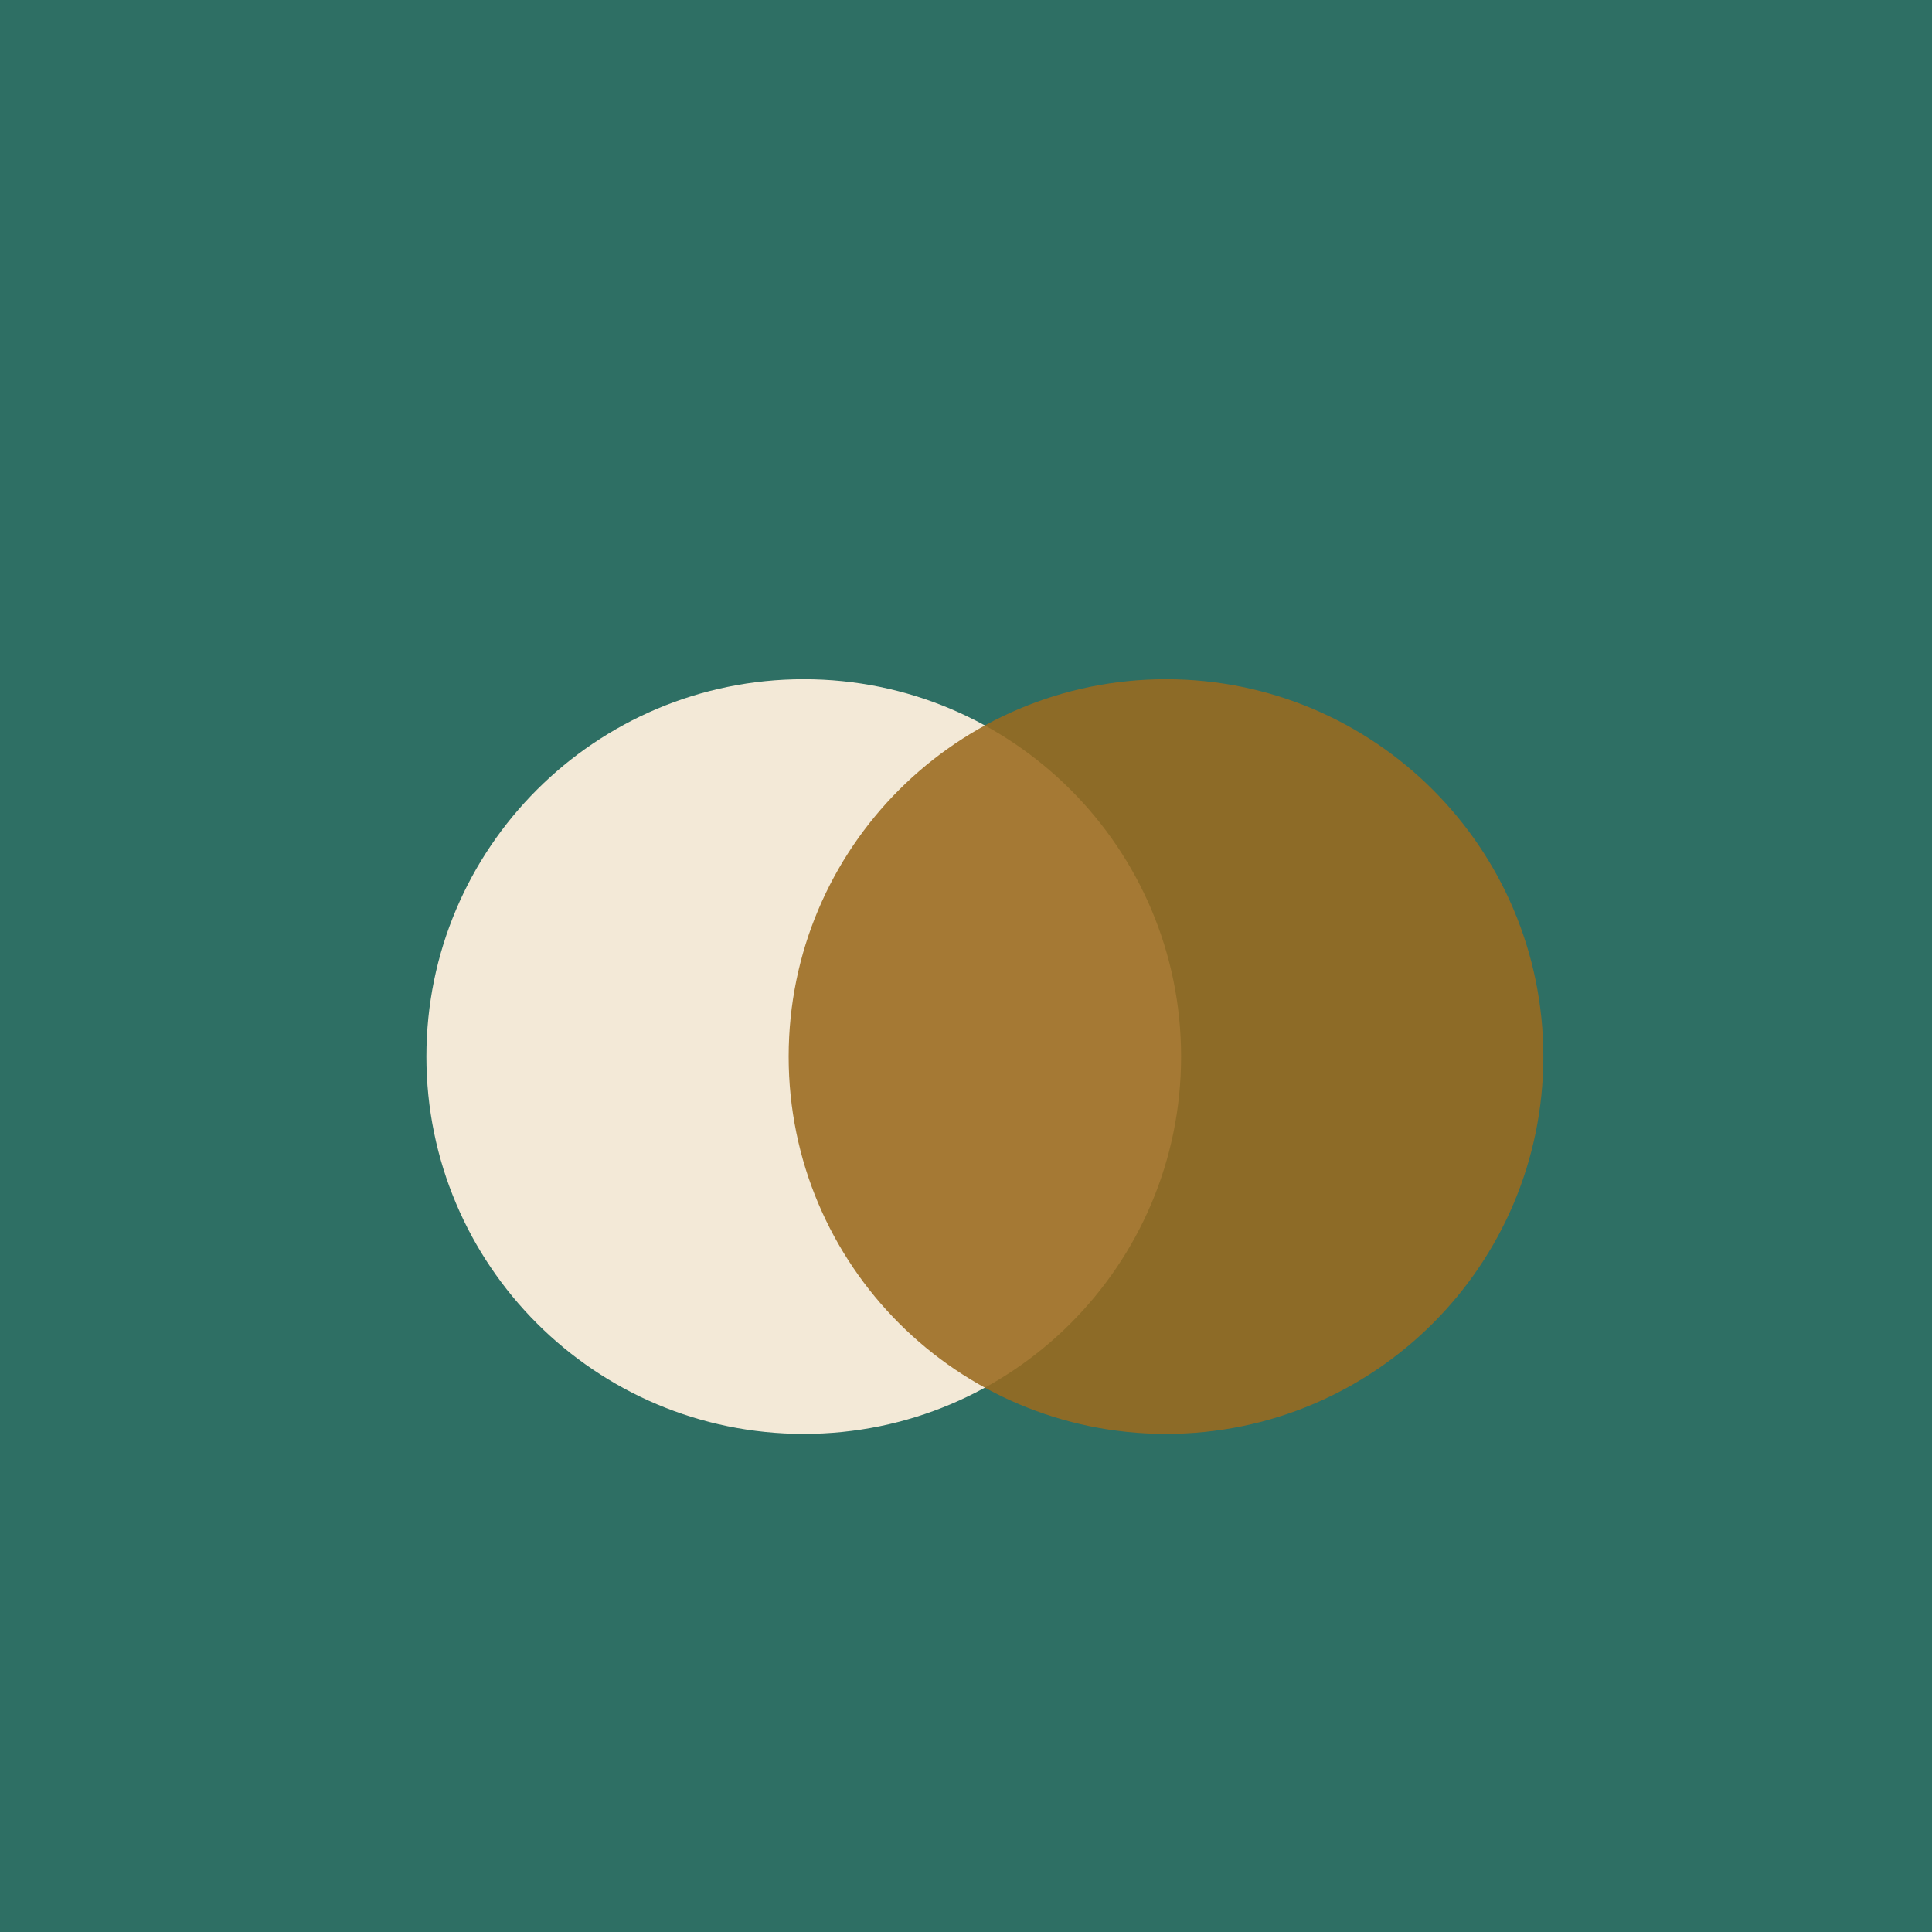
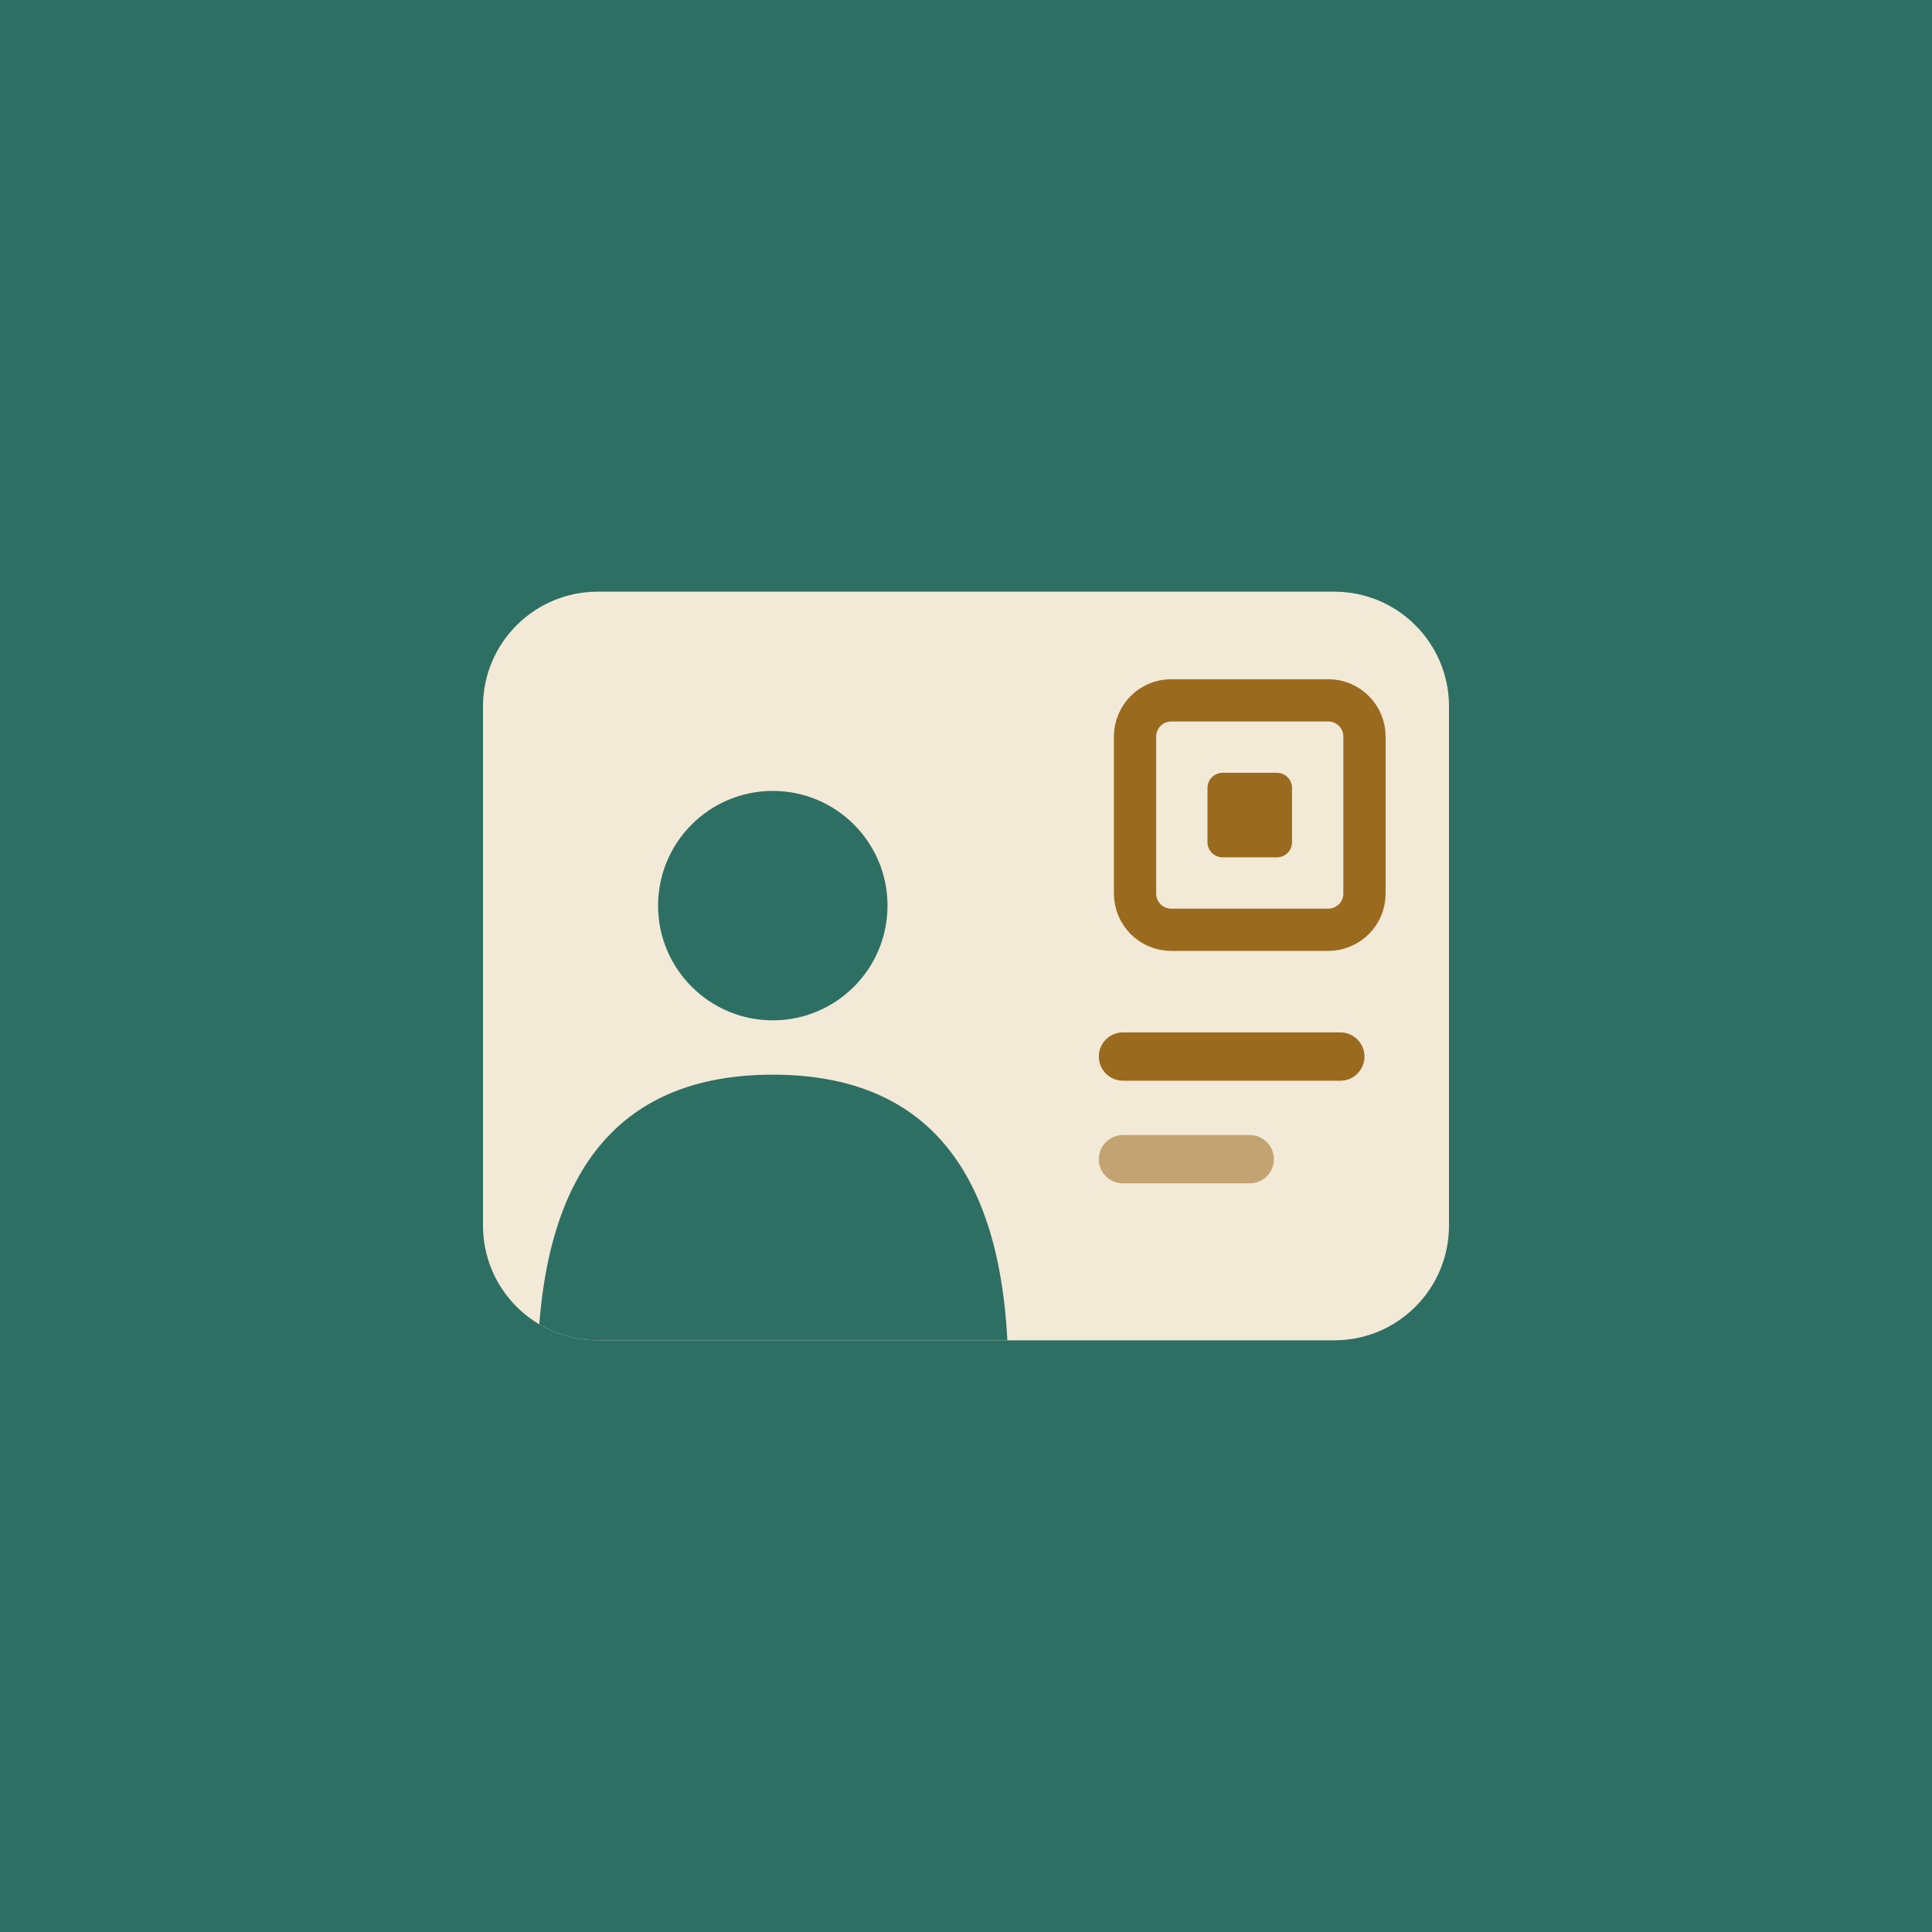
<svg xmlns="http://www.w3.org/2000/svg" viewBox="0 0 512 512">
+   <defs>
+     <clipPath id="c">
+       <rect x="96" y="132" width="320" height="248" rx="38" />
+     </clipPath>
+   </defs>
  <rect width="512" height="512" fill="#2e6f64" />
-   <circle cx="213" cy="280" r="100" fill="#f3e9d7" />
-   <circle cx="309" cy="280" r="100" fill="#9a6a1f" opacity="0.88" />
+   <g transform="translate(256 256) scale(.8) translate(-256 -256)">
+     <rect x="96" y="132" width="320" height="248" rx="38" fill="#f3e9d7" />
+     <g clip-path="url(#c)" fill="#2e6f64">
+       <circle cx="192" cy="236" r="38" />
+       <path d="M114 392 Q114 292 192 292 Q270 292 270 392 Z" />
+     </g>
+     <rect x="312" y="168" width="76" height="76" rx="12" fill="none" stroke="#9a6a1f" stroke-width="14" />
+     <rect x="336" y="192" width="28" height="28" rx="5" fill="#9a6a1f" />
+     <rect x="300" y="278" width="88" height="16" rx="8" fill="#9a6a1f" />
+     <rect x="300" y="312" width="58" height="16" rx="8" fill="#9a6a1f" opacity=".55" />
+   </g>
</svg>
